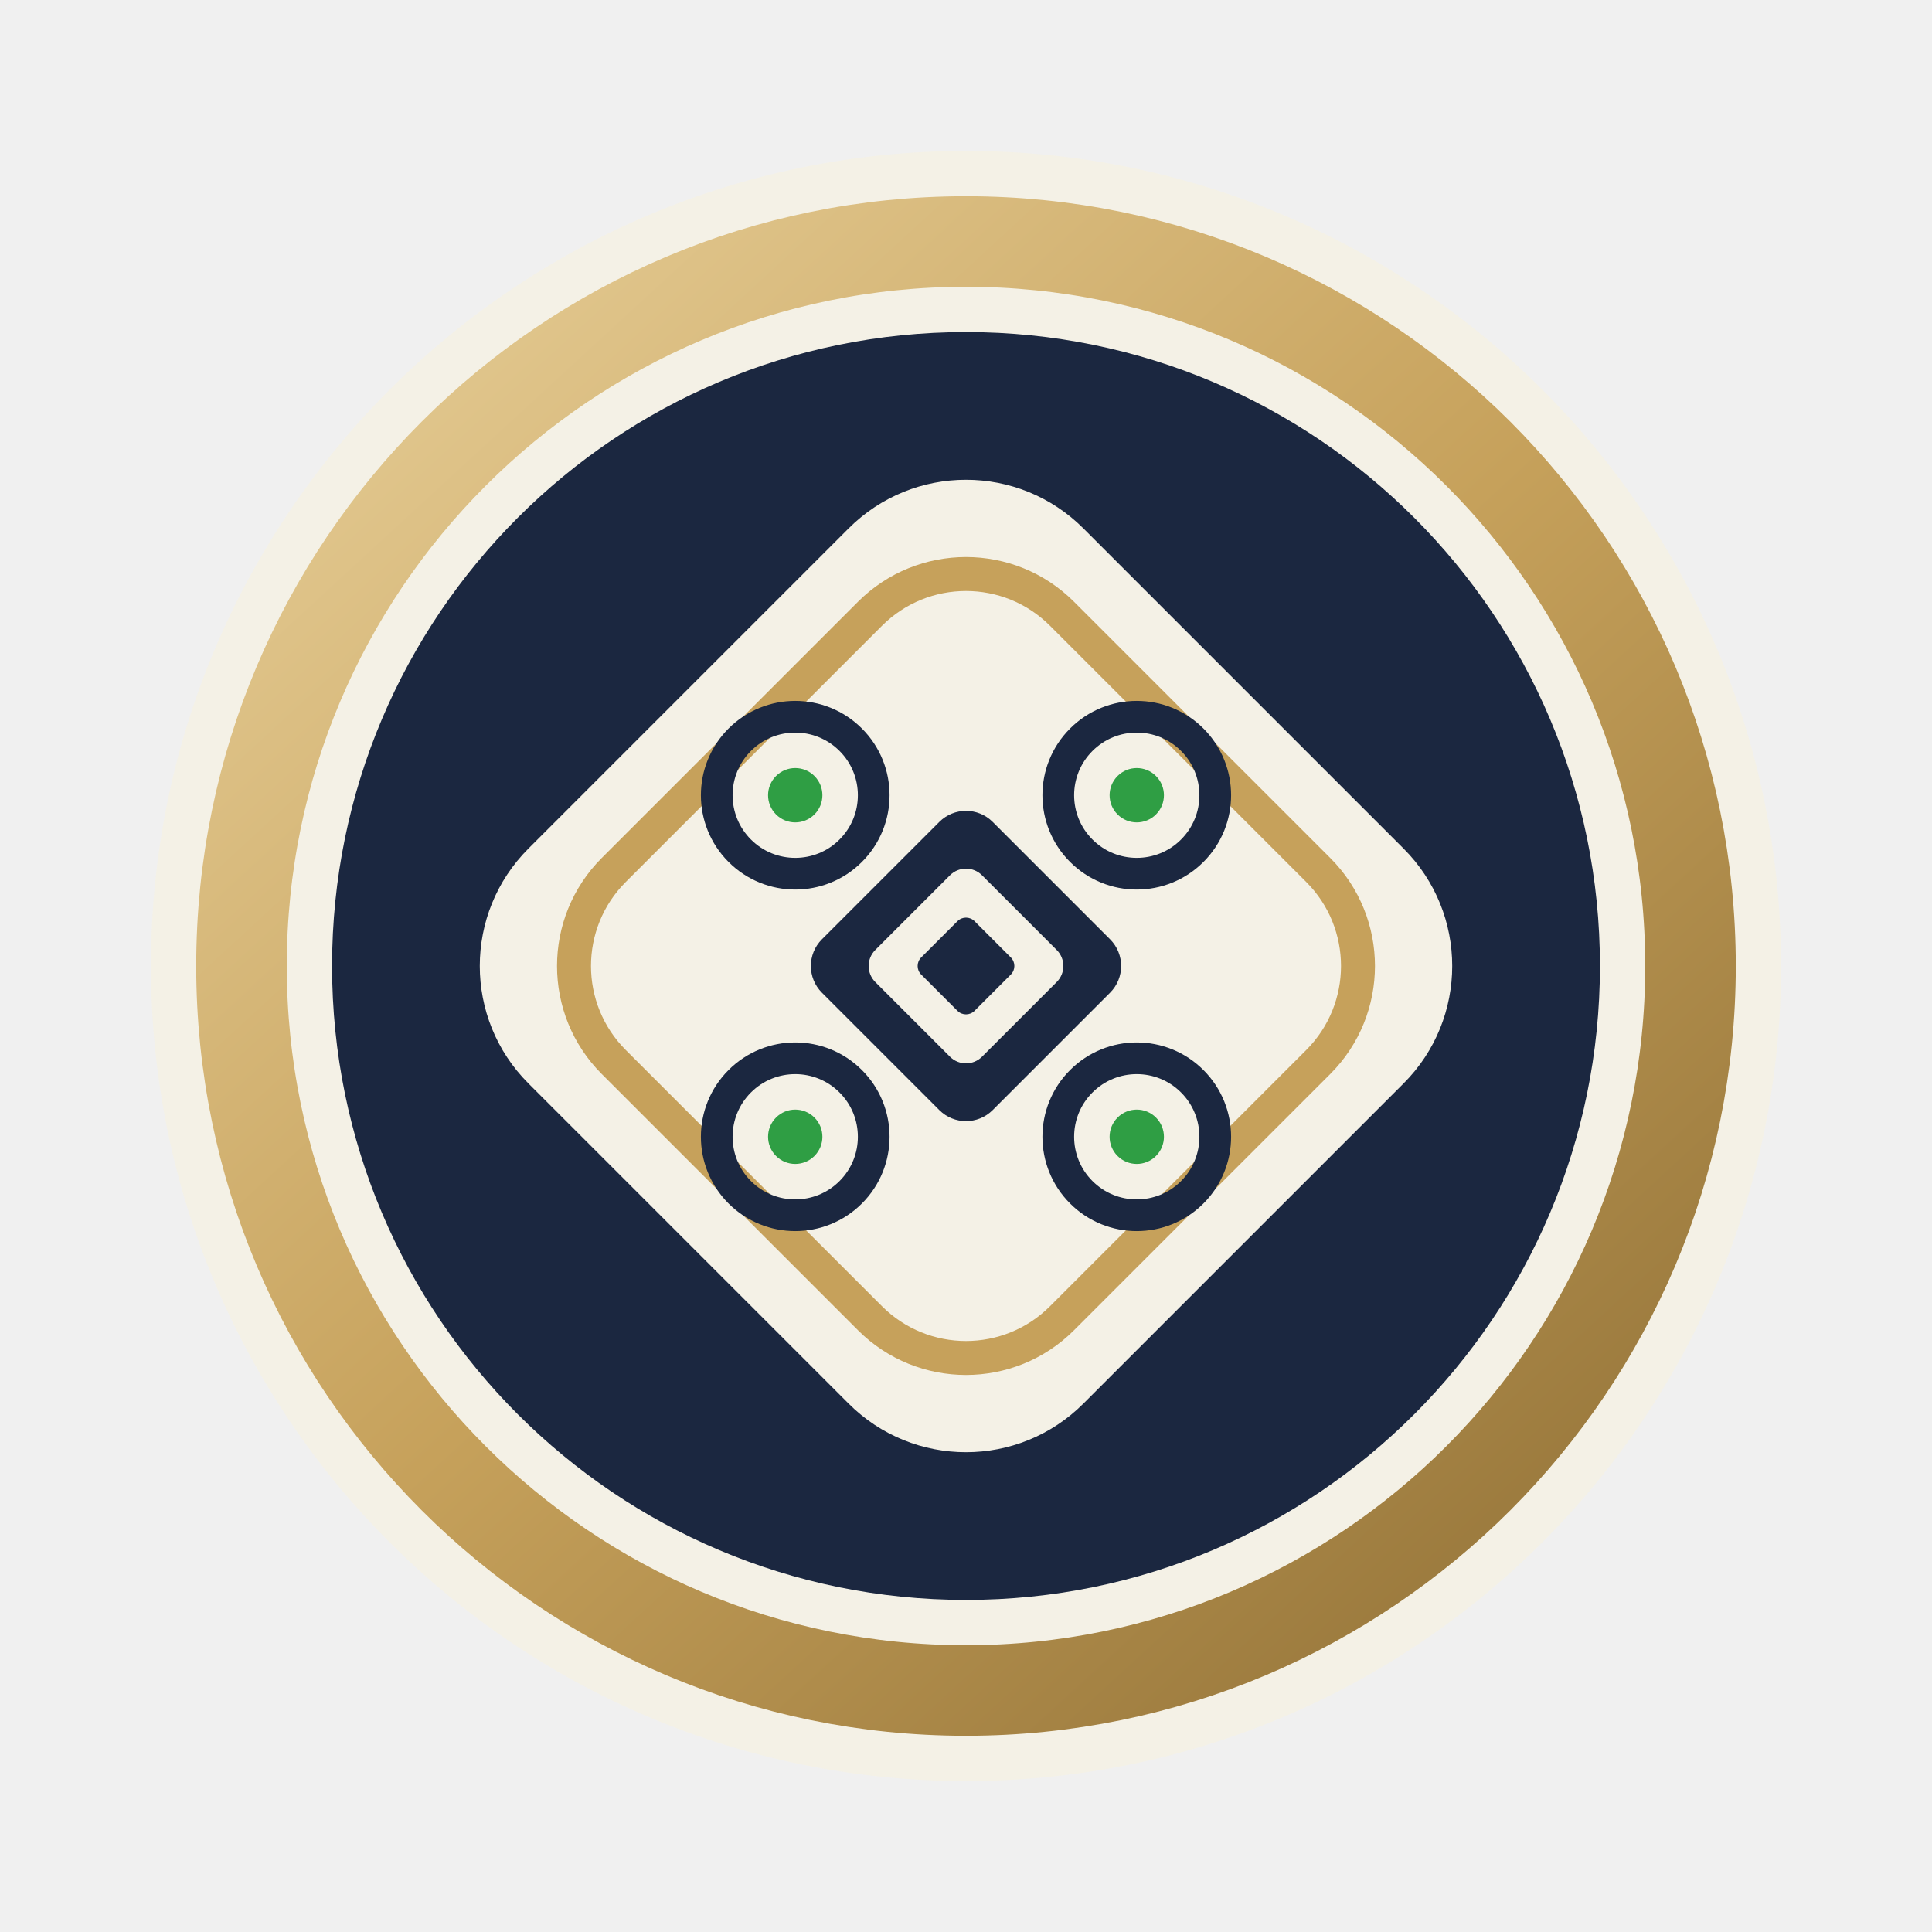
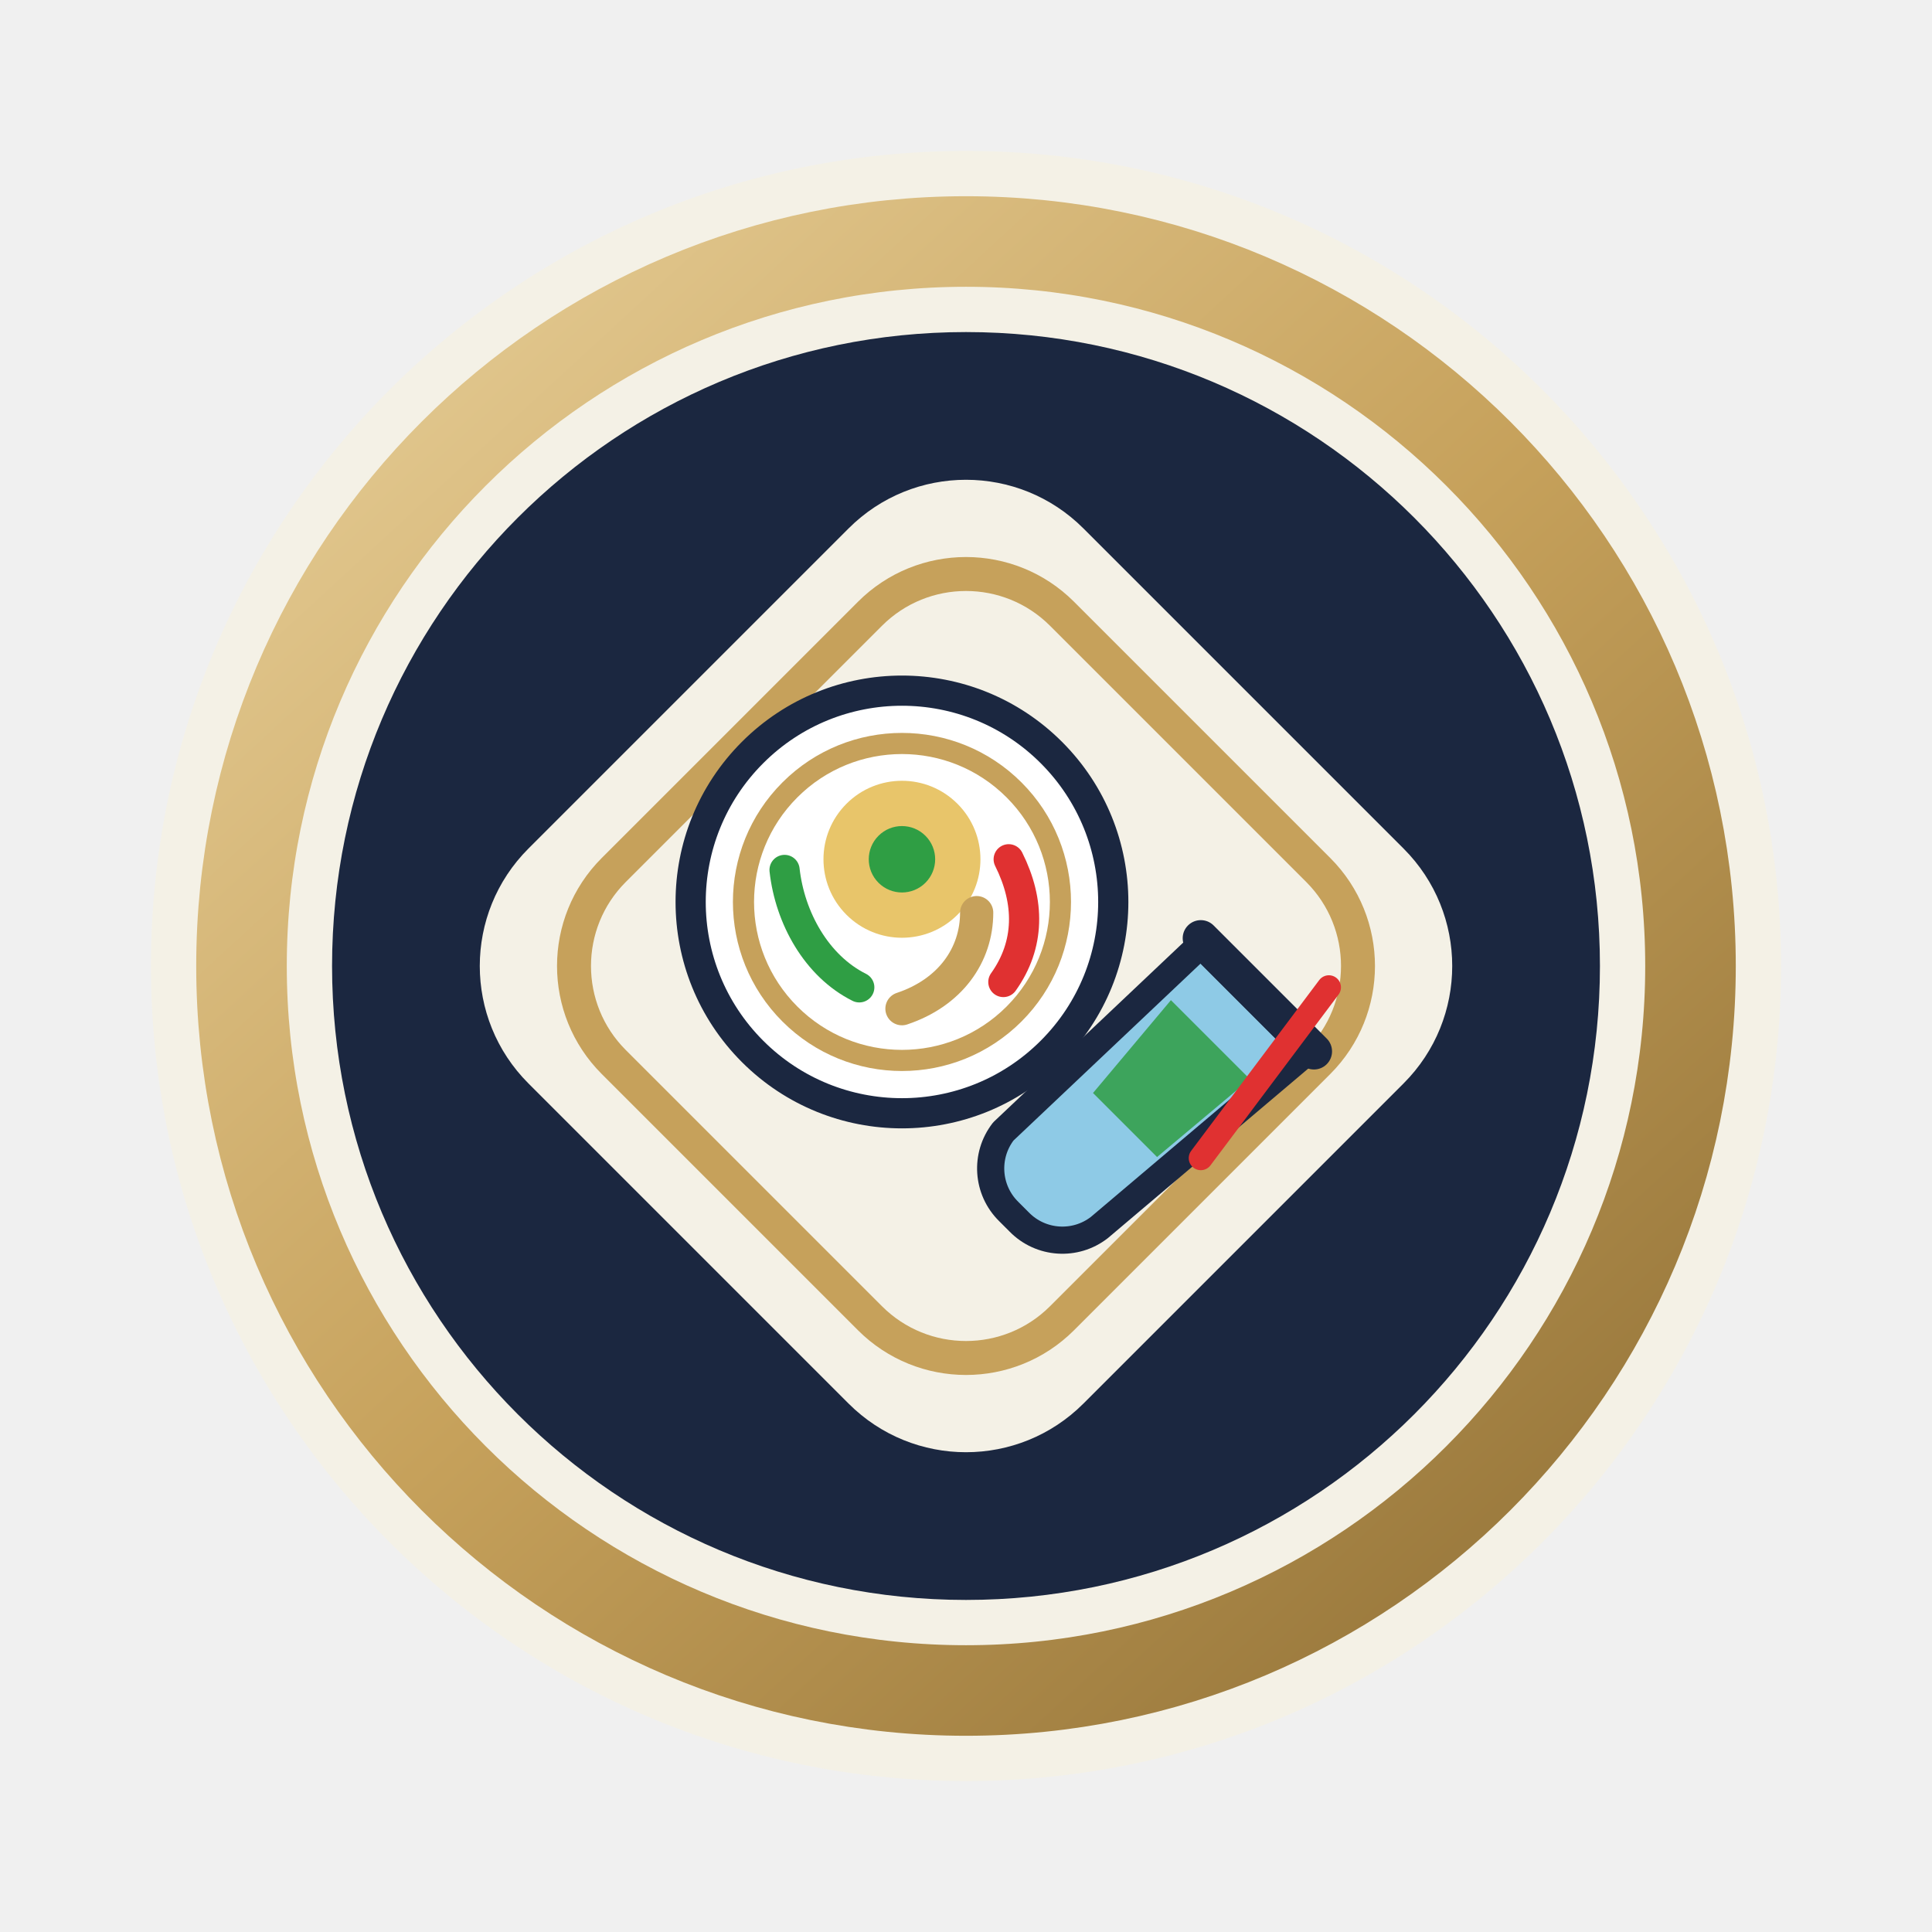
<svg xmlns="http://www.w3.org/2000/svg" viewBox="0 0 128 128" role="img" aria-label="Al-Maidah">
  <defs>
    <linearGradient id="brass" x1="18" y1="14" x2="110" y2="114" gradientUnits="userSpaceOnUse">
      <stop offset="0%" stop-color="#e8d09a" />
      <stop offset="50%" stop-color="#c6a15b" />
      <stop offset="100%" stop-color="#8f6f35" />
    </linearGradient>
  </defs>
  <circle cx="64" cy="64" r="54" fill="#f4f1e6" />
  <circle cx="64" cy="64" r="48" fill="none" stroke="url(#brass)" stroke-width="6" />
  <circle cx="64" cy="64" r="42" fill="#1b2740" />
  <g transform="rotate(45 64 64)">
    <rect x="38" y="38" width="52" height="52" rx="11" fill="#f4f1e6" />
    <rect x="43" y="43" width="42" height="42" rx="9" fill="none" stroke="#c6a15b" stroke-width="2.25" />
-     <g fill="none" stroke="#1b2740" stroke-width="2.1">
-       <circle cx="64" cy="48" r="5.2" />
-       <circle cx="80" cy="64" r="5.2" />
-       <circle cx="64" cy="80" r="5.2" />
-       <circle cx="48" cy="64" r="5.2" />
-     </g>
-     <g fill="#2f9e44">
-       <circle cx="64" cy="48" r="1.8" />
-       <circle cx="80" cy="64" r="1.8" />
-       <circle cx="64" cy="80" r="1.8" />
-       <circle cx="48" cy="64" r="1.8" />
-     </g>
-     <rect x="56" y="56" width="16" height="16" rx="2.5" fill="#1b2740" />
-     <rect x="59" y="59" width="10" height="10" rx="1.5" fill="#f4f1e6" />
-     <rect x="61.5" y="61.5" width="5" height="5" rx="0.8" fill="#1b2740" />
+     <circle cx="58" cy="64" r="14" fill="#ffffff" stroke="#1b2740" stroke-width="2" />
+     <circle cx="58" cy="64" r="10.5" fill="none" stroke="#c6a15b" stroke-width="1.4" />
+     <circle cx="56" cy="62" r="5.2" fill="#e8c56a" />
+     <circle cx="56" cy="62" r="2.2" fill="#2f9e44" />
+     <path d="M61 57c3 1 5 3 5.5 6" fill="none" stroke="#e03131" stroke-width="2" stroke-linecap="round" />
+     <path d="M51 68c2.5 2 6 3 9 2" fill="none" stroke="#2f9e44" stroke-width="2" stroke-linecap="round" />
+     <path d="M63 69c1.5-3 1-6-1-8" fill="none" stroke="#c6a15b" stroke-width="2.2" stroke-linecap="round" />
+     <path d="M74 52h10l-1.5 18a4 4 0 0 1-4 3.5h-1a4 4 0 0 1-4-3.5L74 52z" fill="#8ecae6" stroke="#1b2740" stroke-width="1.8" stroke-linejoin="round" />
+     <path d="M75.2 56h7.4l-0.7 8H75.9z" fill="#2f9e44" opacity="0.85" />
+     <rect x="72.5" y="50.5" width="13" height="2.4" rx="1.2" fill="#1b2740" />
+     <path d="M82 48l2 14" fill="none" stroke="#e03131" stroke-width="1.6" stroke-linecap="round" />
  </g>
</svg>
